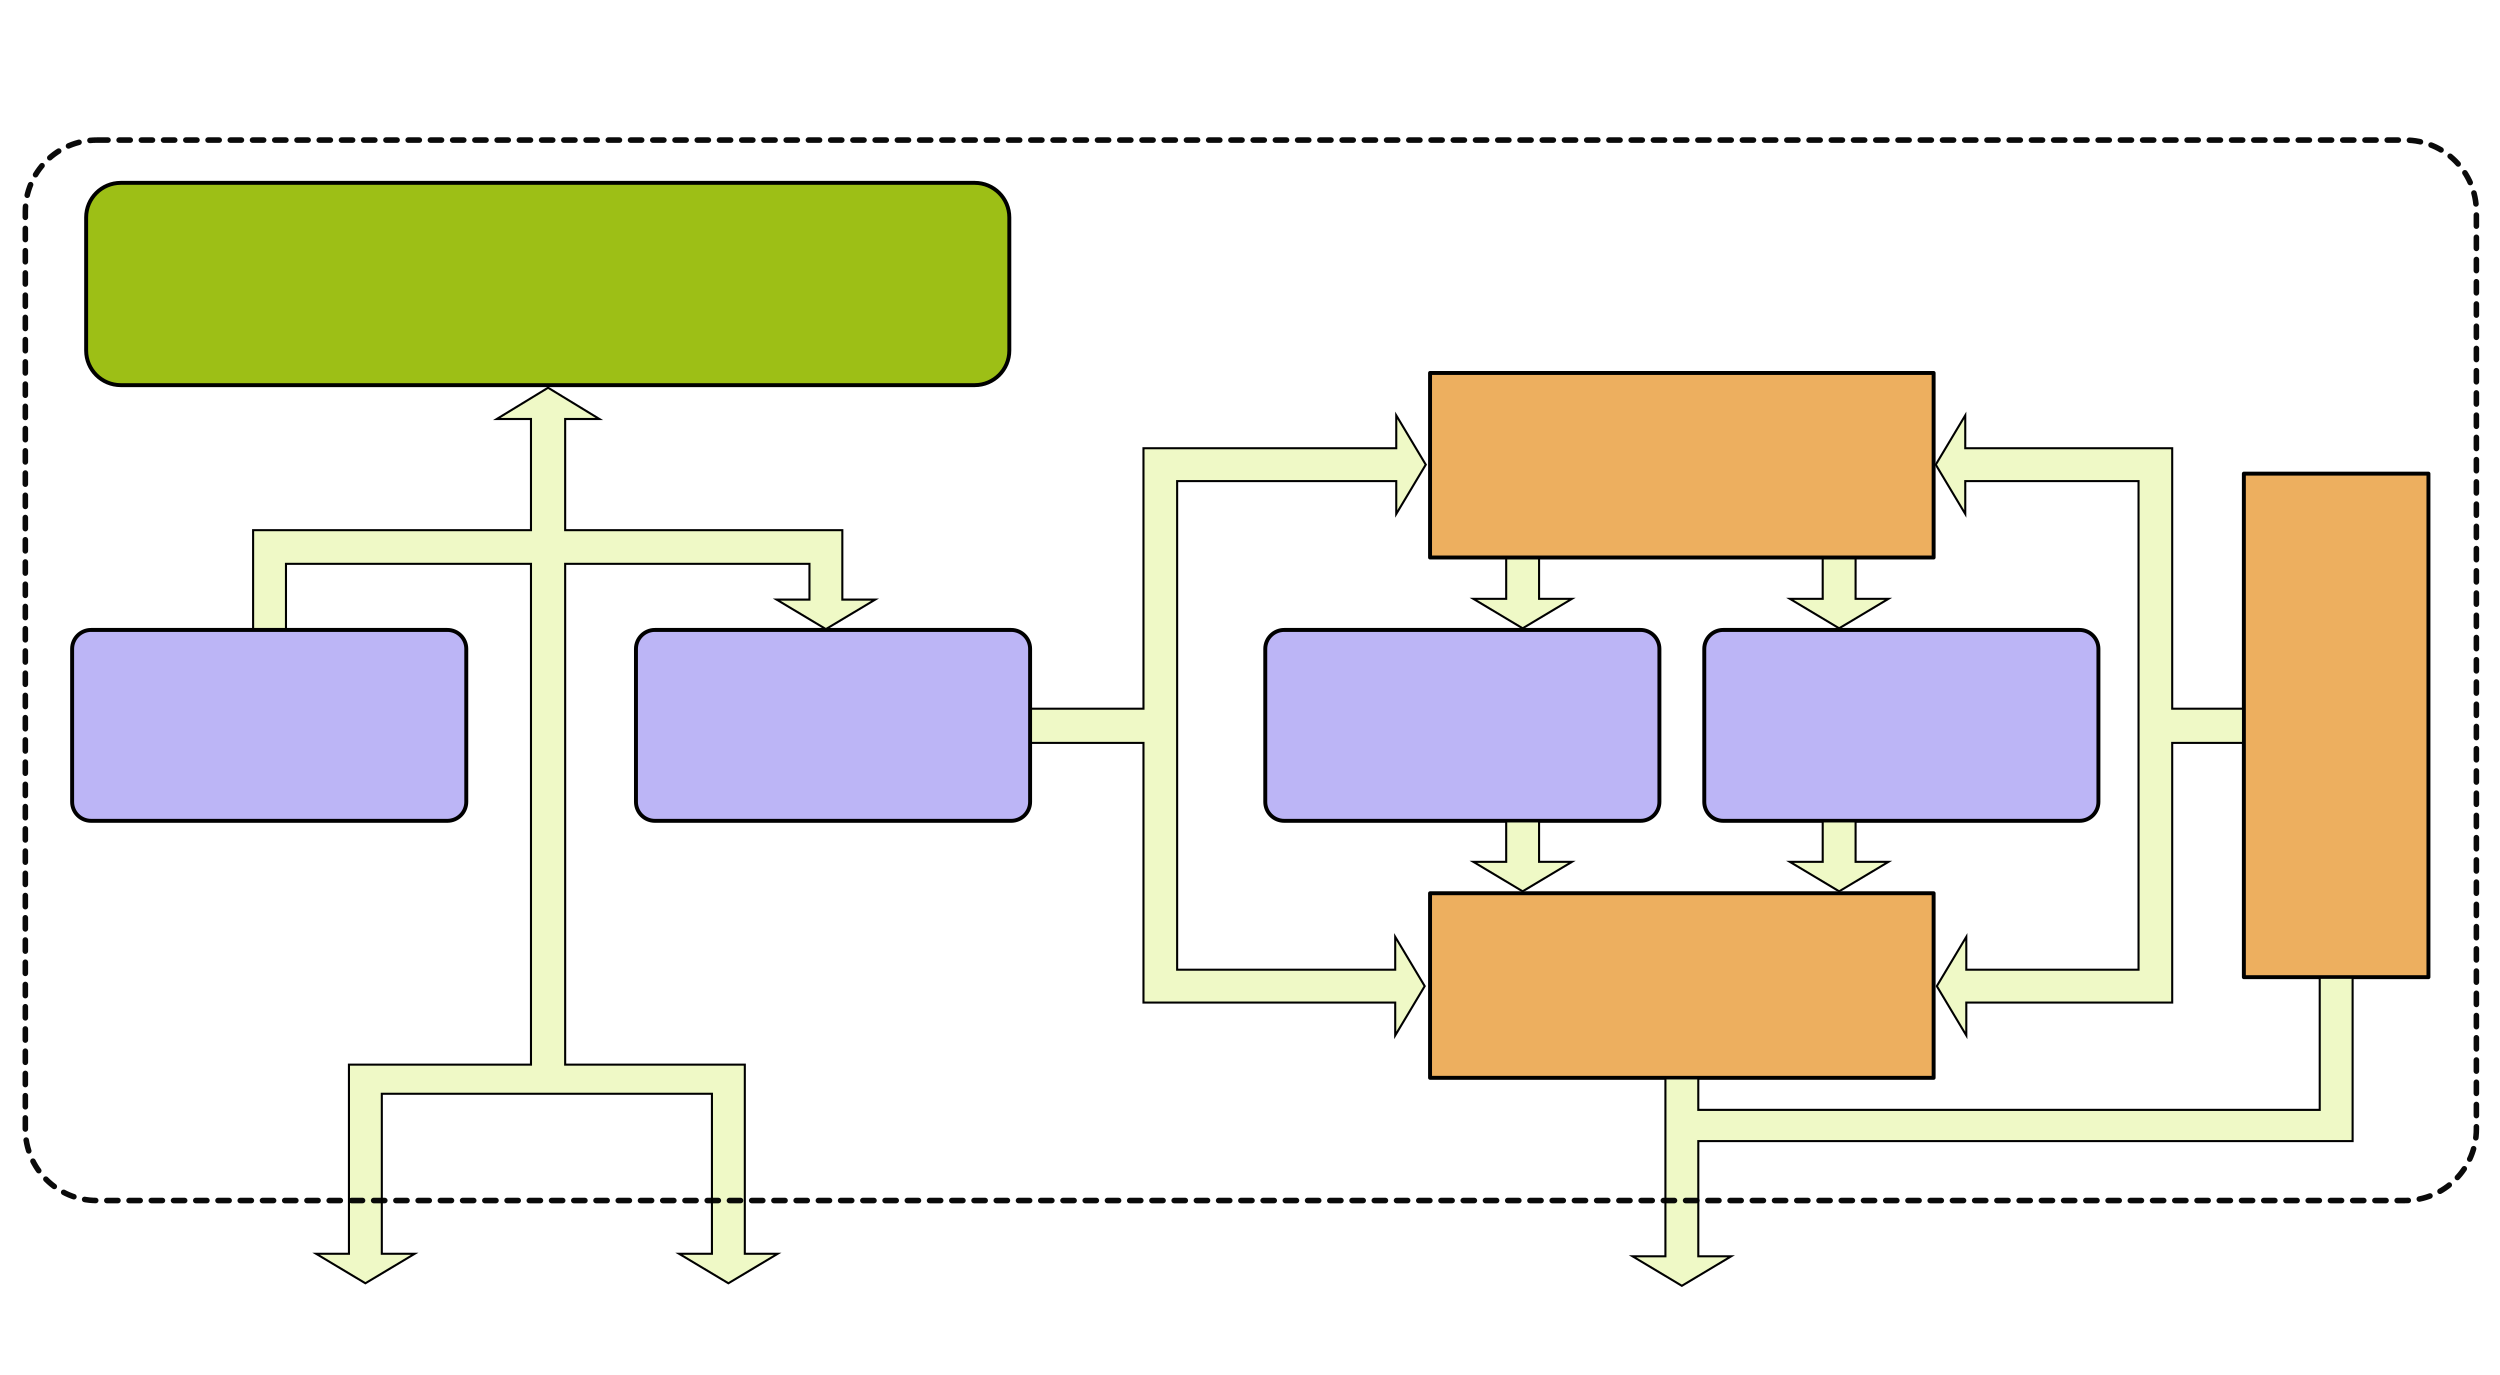
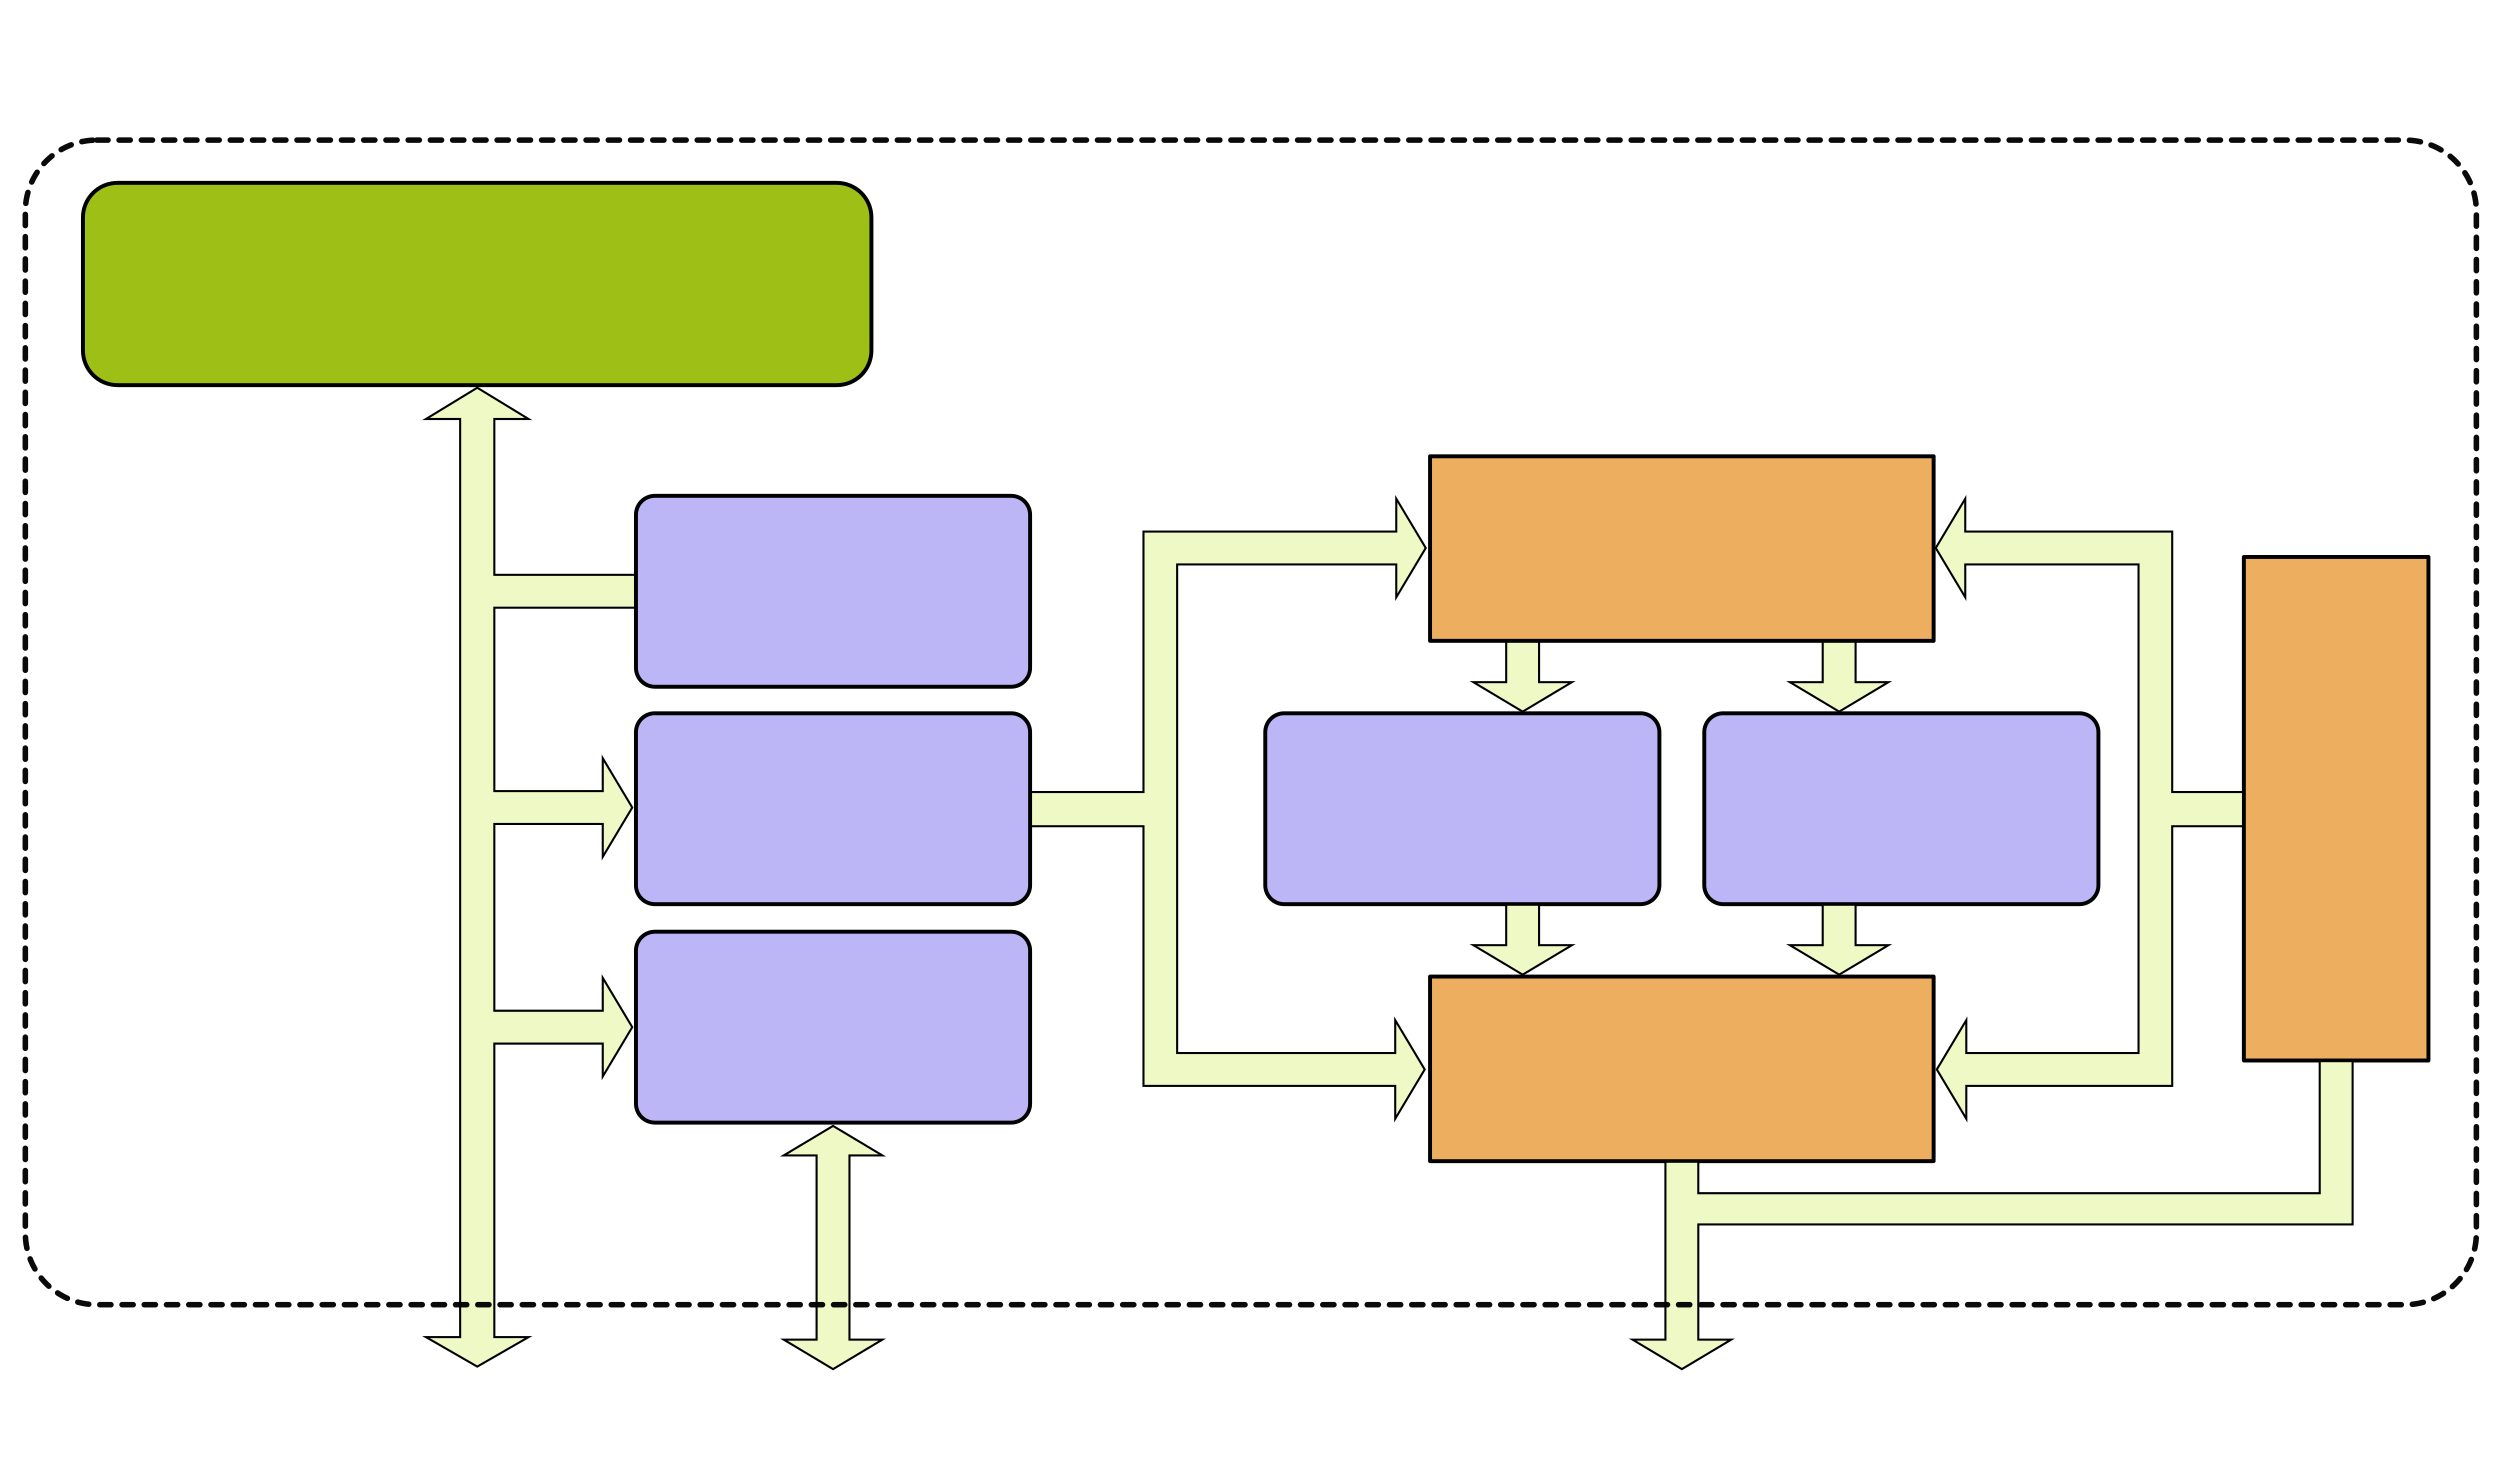
- <svg xmlns="http://www.w3.org/2000/svg" width="1200" height="660" viewBox="0 0 317.5 174.625" version="1.1" id="svg8">
+ <svg xmlns="http://www.w3.org/2000/svg" width="1200" height="700" viewBox="0 0 317.5 185.208" version="1.1" id="svg8">
  <defs id="defs2" />
-   <g id="layer1" transform="translate(0,-122.375)">
-     <g id="g1398" transform="translate(-43.59501,-13.53156)">
-       <rect ry="4.394" rx="4.394" y="159.129" x="54.536" height="25.691" width="117.242" id="rect815" style="opacity:1;fill:#9dbf16;fill-opacity:1;fill-rule:nonzero;stroke:#000000;stroke-width:0.5;stroke-linecap:round;stroke-linejoin:round;stroke-miterlimit:4;stroke-dasharray:none;stroke-dashoffset:0;stroke-opacity:1" />
-       <flowRoot transform="matrix(0.2645833,0,0,0.2645833,-36.65854,151.4032)" style="font-style:normal;font-variant:normal;font-weight:normal;font-stretch:normal;font-size:40px;line-height:125%;font-family:Sawasdee;-inkscape-font-specification:'Sawasdee, Normal';font-variant-ligatures:normal;font-variant-caps:normal;font-variant-numeric:normal;font-feature-settings:normal;text-align:center;letter-spacing:0px;word-spacing:0px;writing-mode:lr-tb;text-anchor:middle;fill:#000000;fill-opacity:1;stroke:none;stroke-width:1px;stroke-linecap:butt;stroke-linejoin:miter;stroke-opacity:1" id="flowRoot819" xml:space="preserve">
+   <g id="layer1" transform="translate(0,-111.7917)">
+     <path style="fill:#eff9c6;fill-opacity:1;fill-rule:evenodd;stroke:#000000;stroke-width:1px;stroke-linecap:butt;stroke-linejoin:miter;stroke-opacity:1" d="m 399.855,540.438 -23.666,14.16 h 15.777 v 88.428 h -15.777 l 23.666,14.16 23.666,-14.16 h -15.777 v -88.428 h 15.777 z" transform="matrix(0.2645833,0,0,0.2645833,0,111.7917)" id="path1419-9" />
+     <g id="g4885" transform="translate(-0.4075057)">
+       <rect ry="4.394" rx="4.394" y="135.014" x="10.941" height="25.691" width="100.137" id="rect815" style="opacity:1;fill:#9dbf16;fill-opacity:1;fill-rule:nonzero;stroke:#000000;stroke-width:0.5;stroke-linecap:round;stroke-linejoin:round;stroke-miterlimit:4;stroke-dasharray:none;stroke-dashoffset:0;stroke-opacity:1" />
+       <flowRoot transform="matrix(0.2645833,0,0,0.2645833,-88.8966,127.2883)" style="font-style:normal;font-variant:normal;font-weight:normal;font-stretch:normal;font-size:40px;line-height:125%;font-family:Sawasdee;-inkscape-font-specification:'Sawasdee, Normal';font-variant-ligatures:normal;font-variant-caps:normal;font-variant-numeric:normal;font-feature-settings:normal;text-align:center;letter-spacing:0px;word-spacing:0px;writing-mode:lr-tb;text-anchor:middle;fill:#000000;fill-opacity:1;stroke:none;stroke-width:1px;stroke-linecap:butt;stroke-linejoin:miter;stroke-opacity:1" id="flowRoot819" xml:space="preserve">
        <flowRegion style="font-style:normal;font-variant:normal;font-weight:normal;font-stretch:normal;font-size:40px;font-family:Sawasdee;-inkscape-font-specification:'Sawasdee, Normal';font-variant-ligatures:normal;font-variant-caps:normal;font-variant-numeric:normal;font-feature-settings:normal;text-align:center;writing-mode:lr-tb;text-anchor:middle" id="flowRegion821">
          <rect style="font-style:normal;font-variant:normal;font-weight:normal;font-stretch:normal;font-size:40px;font-family:Sawasdee;-inkscape-font-specification:'Sawasdee, Normal';font-variant-ligatures:normal;font-variant-caps:normal;font-variant-numeric:normal;font-feature-settings:normal;text-align:center;writing-mode:lr-tb;text-anchor:middle" y="57.34" x="441.437" height="49.497" width="259.609" id="rect823" />
        </flowRegion>
        <flowPara style="font-style:normal;font-variant:normal;font-weight:bold;font-stretch:normal;font-size:40px;font-family:Sawasdee;-inkscape-font-specification:'Sawasdee, Bold';font-variant-ligatures:normal;font-variant-caps:normal;font-variant-numeric:normal;font-feature-settings:normal;text-align:center;writing-mode:lr-tb;text-anchor:middle" id="flowPara825">MRISC32-A1</flowPara>
      </flowRoot>
    </g>
    <g id="g1156" transform="translate(-57.67917,21.16667)">
      <rect ry="2.405" rx="2.405" y="181.21" x="138.446" height="24.244" width="50.056" id="rect815-0-7-5" style="opacity:1;fill:#bcb5f6;fill-opacity:1;fill-rule:nonzero;stroke:#000000;stroke-width:0.5;stroke-linecap:round;stroke-linejoin:round;stroke-miterlimit:4;stroke-dasharray:none;stroke-dashoffset:0;stroke-opacity:1" />
      <flowRoot transform="matrix(0.2645833,0,0,0.2645833,-6.451079,171.2164)" style="font-style:normal;font-variant:normal;font-weight:normal;font-stretch:normal;font-size:40px;line-height:125%;font-family:Sawasdee;-inkscape-font-specification:'Sawasdee, Normal';font-variant-ligatures:normal;font-variant-caps:normal;font-variant-numeric:normal;font-feature-settings:normal;text-align:center;letter-spacing:0px;word-spacing:0px;writing-mode:lr-tb;text-anchor:middle;fill:#000000;fill-opacity:1;stroke:none;stroke-width:1px;stroke-linecap:butt;stroke-linejoin:miter;stroke-opacity:1" id="flowRoot819-7-4-5" xml:space="preserve">
        <flowRegion style="font-style:normal;font-variant:normal;font-weight:normal;font-stretch:normal;font-size:40px;font-family:Sawasdee;-inkscape-font-specification:'Sawasdee, Normal';font-variant-ligatures:normal;font-variant-caps:normal;font-variant-numeric:normal;font-feature-settings:normal;text-align:center;writing-mode:lr-tb;text-anchor:middle" id="flowRegion821-3-3-8">
          <rect style="font-style:normal;font-variant:normal;font-weight:normal;font-stretch:normal;font-size:40px;font-family:Sawasdee;-inkscape-font-specification:'Sawasdee, Normal';font-variant-ligatures:normal;font-variant-caps:normal;font-variant-numeric:normal;font-feature-settings:normal;text-align:center;writing-mode:lr-tb;text-anchor:middle" y="57.34" x="441.437" height="58.589" width="400.02" id="rect823-1-7-7" />
        </flowRegion>
        <flowPara style="font-style:normal;font-variant:normal;font-weight:bold;font-stretch:normal;font-size:24px;font-family:Sawasdee;-inkscape-font-specification:'Sawasdee, Bold';font-variant-ligatures:normal;font-variant-caps:normal;font-variant-numeric:normal;font-feature-settings:normal;text-align:center;writing-mode:lr-tb;text-anchor:middle" id="flowPara864-9-1">VRAM</flowPara>
      </flowRoot>
    </g>
    <g id="g1266" transform="translate(-11.46998,-48.08071)">
      <rect ry="0" rx="0" y="217.819" x="193.087" height="23.442" width="63.954" id="rect815-0" style="opacity:1;fill:#edaf5f;fill-opacity:1;fill-rule:nonzero;stroke:#000000;stroke-width:0.5;stroke-linecap:round;stroke-linejoin:round;stroke-miterlimit:4;stroke-dasharray:none;stroke-dashoffset:0;stroke-opacity:1" />
      <g transform="translate(23.60546,-15.5618)" id="g1061">
        <flowRoot xml:space="preserve" id="flowRoot819-7" style="font-style:normal;font-variant:normal;font-weight:normal;font-stretch:normal;font-size:40px;line-height:125%;font-family:Sawasdee;-inkscape-font-specification:'Sawasdee, Normal';font-variant-ligatures:normal;font-variant-caps:normal;font-variant-numeric:normal;font-feature-settings:normal;text-align:center;letter-spacing:0px;word-spacing:0px;writing-mode:lr-tb;text-anchor:middle;fill:#000000;fill-opacity:1;stroke:none;stroke-width:1px;stroke-linecap:butt;stroke-linejoin:miter;stroke-opacity:1" transform="matrix(0.2645833,0,0,0.2645833,31.94388,218.4151)">
          <flowRegion id="flowRegion821-3" style="font-style:normal;font-variant:normal;font-weight:normal;font-stretch:normal;font-size:40px;font-family:Sawasdee;-inkscape-font-specification:'Sawasdee, Normal';font-variant-ligatures:normal;font-variant-caps:normal;font-variant-numeric:normal;font-feature-settings:normal;text-align:center;writing-mode:lr-tb;text-anchor:middle">
            <rect id="rect823-1" width="400.02" height="58.589" x="441.437" y="57.34" style="font-style:normal;font-variant:normal;font-weight:normal;font-stretch:normal;font-size:40px;font-family:Sawasdee;-inkscape-font-specification:'Sawasdee, Normal';font-variant-ligatures:normal;font-variant-caps:normal;font-variant-numeric:normal;font-feature-settings:normal;text-align:center;writing-mode:lr-tb;text-anchor:middle" />
          </flowRegion>
          <flowPara id="flowPara864" style="font-style:normal;font-variant:normal;font-weight:bold;font-stretch:normal;font-size:24px;font-family:Sawasdee;-inkscape-font-specification:'Sawasdee, Bold';font-variant-ligatures:normal;font-variant-caps:normal;font-variant-numeric:normal;font-feature-settings:normal;text-align:center;writing-mode:lr-tb;text-anchor:middle">Video Control</flowPara>
        </flowRoot>
        <flowRoot xml:space="preserve" id="flowRoot819-7-3" style="font-style:normal;font-variant:normal;font-weight:normal;font-stretch:normal;font-size:40px;line-height:125%;font-family:Sawasdee;-inkscape-font-specification:'Sawasdee, Normal';font-variant-ligatures:normal;font-variant-caps:normal;font-variant-numeric:normal;font-feature-settings:normal;text-align:center;letter-spacing:0px;word-spacing:0px;writing-mode:lr-tb;text-anchor:middle;fill:#000000;fill-opacity:1;stroke:none;stroke-width:1px;stroke-linecap:butt;stroke-linejoin:miter;stroke-opacity:1" transform="matrix(0.2645833,0,0,0.2645833,31.50359,225.9947)">
          <flowRegion id="flowRegion821-3-0" style="font-style:normal;font-variant:normal;font-weight:normal;font-stretch:normal;font-size:40px;font-family:Sawasdee;-inkscape-font-specification:'Sawasdee, Normal';font-variant-ligatures:normal;font-variant-caps:normal;font-variant-numeric:normal;font-feature-settings:normal;text-align:center;writing-mode:lr-tb;text-anchor:middle">
            <rect id="rect823-1-2" width="400.02" height="58.589" x="441.437" y="57.34" style="font-style:normal;font-variant:normal;font-weight:normal;font-stretch:normal;font-size:40px;font-family:Sawasdee;-inkscape-font-specification:'Sawasdee, Normal';font-variant-ligatures:normal;font-variant-caps:normal;font-variant-numeric:normal;font-feature-settings:normal;text-align:center;writing-mode:lr-tb;text-anchor:middle" />
          </flowRegion>
          <flowPara id="flowPara864-96" style="font-style:normal;font-variant:normal;font-weight:bold;font-stretch:normal;font-size:24px;font-family:Sawasdee;-inkscape-font-specification:'Sawasdee, Bold';font-variant-ligatures:normal;font-variant-caps:normal;font-variant-numeric:normal;font-feature-settings:normal;text-align:center;writing-mode:lr-tb;text-anchor:middle">Program Processor</flowPara>
        </flowRoot>
      </g>
    </g>
    <g id="g1140" transform="rotate(90,296.5032,263.2455)">
      <rect ry="0" rx="0" y="251.336" x="215.782" height="23.442" width="63.954" id="rect815-0-9" style="opacity:1;fill:#edaf5f;fill-opacity:1;fill-rule:nonzero;stroke:#000000;stroke-width:0.5;stroke-linecap:round;stroke-linejoin:round;stroke-miterlimit:4;stroke-dasharray:none;stroke-dashoffset:0;stroke-opacity:1" />
      <flowRoot transform="matrix(0.2645833,0,0,0.2645833,78.0395,240.9413)" style="font-style:normal;font-variant:normal;font-weight:normal;font-stretch:normal;font-size:40px;line-height:125%;font-family:Sawasdee;-inkscape-font-specification:'Sawasdee, Normal';font-variant-ligatures:normal;font-variant-caps:normal;font-variant-numeric:normal;font-feature-settings:normal;text-align:center;letter-spacing:0px;word-spacing:0px;writing-mode:lr-tb;text-anchor:middle;fill:#000000;fill-opacity:1;stroke:none;stroke-width:1px;stroke-linecap:butt;stroke-linejoin:miter;stroke-opacity:1" id="flowRoot819-7-4" xml:space="preserve">
        <flowRegion style="font-style:normal;font-variant:normal;font-weight:normal;font-stretch:normal;font-size:40px;font-family:Sawasdee;-inkscape-font-specification:'Sawasdee, Normal';font-variant-ligatures:normal;font-variant-caps:normal;font-variant-numeric:normal;font-feature-settings:normal;text-align:center;writing-mode:lr-tb;text-anchor:middle" id="flowRegion821-3-3">
          <rect style="font-style:normal;font-variant:normal;font-weight:normal;font-stretch:normal;font-size:40px;font-family:Sawasdee;-inkscape-font-specification:'Sawasdee, Normal';font-variant-ligatures:normal;font-variant-caps:normal;font-variant-numeric:normal;font-feature-settings:normal;text-align:center;writing-mode:lr-tb;text-anchor:middle" y="57.34" x="441.437" height="58.589" width="400.02" id="rect823-1-7" />
        </flowRegion>
        <flowPara style="font-style:normal;font-variant:normal;font-weight:bold;font-stretch:normal;font-size:24px;font-family:Sawasdee;-inkscape-font-specification:'Sawasdee, Bold';font-variant-ligatures:normal;font-variant-caps:normal;font-variant-numeric:normal;font-feature-settings:normal;text-align:center;writing-mode:lr-tb;text-anchor:middle" id="flowPara864-9">Raster Control</flowPara>
      </flowRoot>
    </g>
    <g id="g1114" transform="translate(-57.67917,21.16667)">
      <rect ry="0" rx="0" y="214.65" x="239.296" height="23.442" width="63.954" id="rect815-0-9-0" style="opacity:1;fill:#edaf5f;fill-opacity:1;fill-rule:nonzero;stroke:#000000;stroke-width:0.5;stroke-linecap:round;stroke-linejoin:round;stroke-miterlimit:4;stroke-dasharray:none;stroke-dashoffset:0;stroke-opacity:1" />
      <flowRoot transform="matrix(0.2645833,0,0,0.2645833,101.5539,204.2558)" style="font-style:normal;font-variant:normal;font-weight:normal;font-stretch:normal;font-size:40px;line-height:125%;font-family:Sawasdee;-inkscape-font-specification:'Sawasdee, Normal';font-variant-ligatures:normal;font-variant-caps:normal;font-variant-numeric:normal;font-feature-settings:normal;text-align:center;letter-spacing:0px;word-spacing:0px;writing-mode:lr-tb;text-anchor:middle;fill:#000000;fill-opacity:1;stroke:none;stroke-width:1px;stroke-linecap:butt;stroke-linejoin:miter;stroke-opacity:1" id="flowRoot819-7-4-9" xml:space="preserve">
        <flowRegion style="font-style:normal;font-variant:normal;font-weight:normal;font-stretch:normal;font-size:40px;font-family:Sawasdee;-inkscape-font-specification:'Sawasdee, Normal';font-variant-ligatures:normal;font-variant-caps:normal;font-variant-numeric:normal;font-feature-settings:normal;text-align:center;writing-mode:lr-tb;text-anchor:middle" id="flowRegion821-3-3-4">
          <rect style="font-style:normal;font-variant:normal;font-weight:normal;font-stretch:normal;font-size:40px;font-family:Sawasdee;-inkscape-font-specification:'Sawasdee, Normal';font-variant-ligatures:normal;font-variant-caps:normal;font-variant-numeric:normal;font-feature-settings:normal;text-align:center;writing-mode:lr-tb;text-anchor:middle" y="57.34" x="441.437" height="58.589" width="400.02" id="rect823-1-7-5" />
        </flowRegion>
        <flowPara style="font-style:normal;font-variant:normal;font-weight:bold;font-stretch:normal;font-size:24px;font-family:Sawasdee;-inkscape-font-specification:'Sawasdee, Bold';font-variant-ligatures:normal;font-variant-caps:normal;font-variant-numeric:normal;font-feature-settings:normal;text-align:center;writing-mode:lr-tb;text-anchor:middle" id="flowPara864-9-6">Pixel Pipeline</flowPara>
      </flowRoot>
    </g>
    <g id="g1178" transform="translate(-57.67917,21.16667)">
      <rect ry="2.405" rx="2.405" y="181.21" x="218.368" height="24.244" width="50.056" id="rect815-0-7-5-0-5" style="opacity:1;fill:#bcb5f6;fill-opacity:1;fill-rule:nonzero;stroke:#000000;stroke-width:0.5;stroke-linecap:round;stroke-linejoin:round;stroke-miterlimit:4;stroke-dasharray:none;stroke-dashoffset:0;stroke-opacity:1" />
      <g transform="translate(41.93762,-51.76982)" id="g1061-4">
        <flowRoot xml:space="preserve" id="flowRoot819-7-1" style="font-style:normal;font-variant:normal;font-weight:normal;font-stretch:normal;font-size:40px;line-height:125%;font-family:Sawasdee;-inkscape-font-specification:'Sawasdee, Normal';font-variant-ligatures:normal;font-variant-caps:normal;font-variant-numeric:normal;font-feature-settings:normal;text-align:center;letter-spacing:0px;word-spacing:0px;writing-mode:lr-tb;text-anchor:middle;fill:#000000;fill-opacity:1;stroke:none;stroke-width:1px;stroke-linecap:butt;stroke-linejoin:miter;stroke-opacity:1" transform="matrix(0.2645833,0,0,0.2645833,31.94388,218.4151)">
          <flowRegion id="flowRegion821-3-1" style="font-style:normal;font-variant:normal;font-weight:normal;font-stretch:normal;font-size:40px;font-family:Sawasdee;-inkscape-font-specification:'Sawasdee, Normal';font-variant-ligatures:normal;font-variant-caps:normal;font-variant-numeric:normal;font-feature-settings:normal;text-align:center;writing-mode:lr-tb;text-anchor:middle">
            <rect id="rect823-1-9" width="400.02" height="58.589" x="441.437" y="57.34" style="font-style:normal;font-variant:normal;font-weight:normal;font-stretch:normal;font-size:40px;font-family:Sawasdee;-inkscape-font-specification:'Sawasdee, Normal';font-variant-ligatures:normal;font-variant-caps:normal;font-variant-numeric:normal;font-feature-settings:normal;text-align:center;writing-mode:lr-tb;text-anchor:middle" />
          </flowRegion>
          <flowPara id="flowPara864-1" style="font-style:normal;font-variant:normal;font-weight:bold;font-stretch:normal;font-size:24px;font-family:Sawasdee;-inkscape-font-specification:'Sawasdee, Bold';font-variant-ligatures:normal;font-variant-caps:normal;font-variant-numeric:normal;font-feature-settings:normal;text-align:center;writing-mode:lr-tb;text-anchor:middle">Video Control</flowPara>
        </flowRoot>
        <flowRoot xml:space="preserve" id="flowRoot819-7-3-3" style="font-style:normal;font-variant:normal;font-weight:normal;font-stretch:normal;font-size:40px;line-height:125%;font-family:Sawasdee;-inkscape-font-specification:'Sawasdee, Normal';font-variant-ligatures:normal;font-variant-caps:normal;font-variant-numeric:normal;font-feature-settings:normal;text-align:center;letter-spacing:0px;word-spacing:0px;writing-mode:lr-tb;text-anchor:middle;fill:#000000;fill-opacity:1;stroke:none;stroke-width:1px;stroke-linecap:butt;stroke-linejoin:miter;stroke-opacity:1" transform="matrix(0.2645833,0,0,0.2645833,31.50359,225.9947)">
          <flowRegion id="flowRegion821-3-0-8" style="font-style:normal;font-variant:normal;font-weight:normal;font-stretch:normal;font-size:40px;font-family:Sawasdee;-inkscape-font-specification:'Sawasdee, Normal';font-variant-ligatures:normal;font-variant-caps:normal;font-variant-numeric:normal;font-feature-settings:normal;text-align:center;writing-mode:lr-tb;text-anchor:middle">
            <rect id="rect823-1-2-7" width="400.02" height="58.589" x="441.437" y="57.34" style="font-style:normal;font-variant:normal;font-weight:normal;font-stretch:normal;font-size:40px;font-family:Sawasdee;-inkscape-font-specification:'Sawasdee, Normal';font-variant-ligatures:normal;font-variant-caps:normal;font-variant-numeric:normal;font-feature-settings:normal;text-align:center;writing-mode:lr-tb;text-anchor:middle" />
          </flowRegion>
          <flowPara id="flowPara864-96-4" style="font-style:normal;font-variant:normal;font-weight:bold;font-stretch:normal;font-size:24px;font-family:Sawasdee;-inkscape-font-specification:'Sawasdee, Bold';font-variant-ligatures:normal;font-variant-caps:normal;font-variant-numeric:normal;font-feature-settings:normal;text-align:center;writing-mode:lr-tb;text-anchor:middle">Registers</flowPara>
        </flowRoot>
      </g>
    </g>
    <g id="g1200" transform="translate(-57.67917,21.16667)">
      <rect ry="2.405" rx="2.405" y="181.21" x="274.122" height="24.244" width="50.056" id="rect815-0-7-5-0-5-8" style="opacity:1;fill:#bcb5f6;fill-opacity:1;fill-rule:nonzero;stroke:#000000;stroke-width:0.5;stroke-linecap:round;stroke-linejoin:round;stroke-miterlimit:4;stroke-dasharray:none;stroke-dashoffset:0;stroke-opacity:1" />
      <g transform="translate(97.69173,-51.76982)" id="g1061-4-8">
        <flowRoot xml:space="preserve" id="flowRoot819-7-1-4" style="font-style:normal;font-variant:normal;font-weight:normal;font-stretch:normal;font-size:40px;line-height:125%;font-family:Sawasdee;-inkscape-font-specification:'Sawasdee, Normal';font-variant-ligatures:normal;font-variant-caps:normal;font-variant-numeric:normal;font-feature-settings:normal;text-align:center;letter-spacing:0px;word-spacing:0px;writing-mode:lr-tb;text-anchor:middle;fill:#000000;fill-opacity:1;stroke:none;stroke-width:1px;stroke-linecap:butt;stroke-linejoin:miter;stroke-opacity:1" transform="matrix(0.2645833,0,0,0.2645833,31.94388,218.4151)">
          <flowRegion id="flowRegion821-3-1-0" style="font-style:normal;font-variant:normal;font-weight:normal;font-stretch:normal;font-size:40px;font-family:Sawasdee;-inkscape-font-specification:'Sawasdee, Normal';font-variant-ligatures:normal;font-variant-caps:normal;font-variant-numeric:normal;font-feature-settings:normal;text-align:center;writing-mode:lr-tb;text-anchor:middle">
            <rect id="rect823-1-9-0" width="400.02" height="58.589" x="441.437" y="57.34" style="font-style:normal;font-variant:normal;font-weight:normal;font-stretch:normal;font-size:40px;font-family:Sawasdee;-inkscape-font-specification:'Sawasdee, Normal';font-variant-ligatures:normal;font-variant-caps:normal;font-variant-numeric:normal;font-feature-settings:normal;text-align:center;writing-mode:lr-tb;text-anchor:middle" />
          </flowRegion>
          <flowPara id="flowPara864-1-8" style="font-style:normal;font-variant:normal;font-weight:bold;font-stretch:normal;font-size:24px;font-family:Sawasdee;-inkscape-font-specification:'Sawasdee, Bold';font-variant-ligatures:normal;font-variant-caps:normal;font-variant-numeric:normal;font-feature-settings:normal;text-align:center;writing-mode:lr-tb;text-anchor:middle">256 entry</flowPara>
        </flowRoot>
        <flowRoot xml:space="preserve" id="flowRoot819-7-3-3-6" style="font-style:normal;font-variant:normal;font-weight:normal;font-stretch:normal;font-size:40px;line-height:125%;font-family:Sawasdee;-inkscape-font-specification:'Sawasdee, Normal';font-variant-ligatures:normal;font-variant-caps:normal;font-variant-numeric:normal;font-feature-settings:normal;text-align:center;letter-spacing:0px;word-spacing:0px;writing-mode:lr-tb;text-anchor:middle;fill:#000000;fill-opacity:1;stroke:none;stroke-width:1px;stroke-linecap:butt;stroke-linejoin:miter;stroke-opacity:1" transform="matrix(0.2645833,0,0,0.2645833,31.50359,225.9947)">
          <flowRegion id="flowRegion821-3-0-8-8" style="font-style:normal;font-variant:normal;font-weight:normal;font-stretch:normal;font-size:40px;font-family:Sawasdee;-inkscape-font-specification:'Sawasdee, Normal';font-variant-ligatures:normal;font-variant-caps:normal;font-variant-numeric:normal;font-feature-settings:normal;text-align:center;writing-mode:lr-tb;text-anchor:middle">
            <rect id="rect823-1-2-7-2" width="400.02" height="58.589" x="441.437" y="57.34" style="font-style:normal;font-variant:normal;font-weight:normal;font-stretch:normal;font-size:40px;font-family:Sawasdee;-inkscape-font-specification:'Sawasdee, Normal';font-variant-ligatures:normal;font-variant-caps:normal;font-variant-numeric:normal;font-feature-settings:normal;text-align:center;writing-mode:lr-tb;text-anchor:middle" />
          </flowRegion>
          <flowPara id="flowPara864-96-4-3" style="font-style:normal;font-variant:normal;font-weight:bold;font-stretch:normal;font-size:24px;font-family:Sawasdee;-inkscape-font-specification:'Sawasdee, Bold';font-variant-ligatures:normal;font-variant-caps:normal;font-variant-numeric:normal;font-feature-settings:normal;text-align:center;writing-mode:lr-tb;text-anchor:middle">Palette</flowPara>
        </flowRoot>
      </g>
    </g>
-     <path style="fill:#eff9c6;fill-opacity:1;fill-rule:evenodd;stroke:#000000;stroke-width:0.265px;stroke-linecap:butt;stroke-linejoin:miter;stroke-opacity:1" d="m 36.319,193.98 h 31.115 v 63.601 H 44.316 v 24.022 h -4.174 l 6.262,3.747 6.262,-3.747 H 48.49 v -20.318 h 41.926 v 20.318 h -4.174 l 6.262,3.747 6.262,-3.747 H 94.591 V 257.581 H 71.776 v -63.601 h 31.025 v 4.544 h -4.174 l 6.261,3.747 6.262,-3.747 h -4.174 v -8.82 H 71.776 v -14.117 h 4.342 l -6.513,-3.971 -6.513,3.971 h 4.342 v 14.117 H 32.145 v 12.682 h 4.174 z" id="path1419" />
+     <path style="fill:#eff9c6;fill-opacity:1;fill-rule:evenodd;stroke:#000000;stroke-width:1px;stroke-linecap:butt;stroke-linejoin:miter;stroke-opacity:1" d="m 229.074,186.107 -24.615,15.01 h 16.41 v 440.691 h -16.41 l 24.615,14.16 24.615,-14.16 H 237.279 V 500.928 h 52.045 v 15.777 L 303.484,493.041 289.324,469.375 v 15.777 H 237.279 v -89.65 h 52.045 v 15.777 l 14.16,-23.662 -14.16,-23.666 v 15.777 H 237.279 v -88.023 h 68.289 V 275.93 H 237.279 v -74.812 h 16.41 z" transform="matrix(0.2645833,0,0,0.2645833,0,111.7917)" id="path1419" />
    <path style="fill:#eff9c6;fill-opacity:1;fill-rule:evenodd;stroke:#000000;stroke-width:0.265px;stroke-linecap:butt;stroke-linejoin:miter;stroke-opacity:1" d="m 177.324,175.125 v 4.174 h -32.103 v 33.083 h -14.282 v 4.342 h 14.282 v 32.977 h 31.971 v 4.174 l 3.746,-6.262 -3.746,-6.262 v 4.174 H 149.497 V 183.474 h 27.827 v 4.174 l 3.747,-6.262 z" id="path1419-5" />
    <path style="fill:#eff9c6;fill-opacity:1;fill-rule:evenodd;stroke:#000000;stroke-width:0.265px;stroke-linecap:butt;stroke-linejoin:miter;stroke-opacity:1" d="m 294.605,246.558 v 16.771 H 215.682 v -3.995 h -4.174 v 22.592 h -4.174 l 6.262,3.746 6.262,-3.746 h -4.174 v -14.629 h 83.098 v -20.739 z" id="path1554" />
    <path style="fill:#eff9c6;fill-opacity:1;fill-rule:evenodd;stroke:#000000;stroke-width:0.265px;stroke-linecap:butt;stroke-linejoin:miter;stroke-opacity:1" d="m 191.286,193.295 v 5.129 h -4.174 l 6.262,3.746 6.262,-3.746 h -4.174 v -5.129 z" id="path1419-5-7-9" />
    <path style="fill:#eff9c6;fill-opacity:1;fill-rule:evenodd;stroke:#000000;stroke-width:0.265px;stroke-linecap:butt;stroke-linejoin:miter;stroke-opacity:1" d="m 231.484,193.295 v 5.129 h -4.174 l 6.262,3.746 6.262,-3.746 h -4.174 v -5.129 z" id="path1419-5-7-9-8" />
    <path style="fill:#eff9c6;fill-opacity:1;fill-rule:evenodd;stroke:#000000;stroke-width:0.265px;stroke-linecap:butt;stroke-linejoin:miter;stroke-opacity:1" d="m 191.286,226.699 v 5.129 h -4.174 l 6.262,3.746 6.262,-3.746 h -4.174 v -5.129 z" id="path1419-5-7-9-9" />
    <path style="fill:#eff9c6;fill-opacity:1;fill-rule:evenodd;stroke:#000000;stroke-width:0.265px;stroke-linecap:butt;stroke-linejoin:miter;stroke-opacity:1" d="m 231.484,226.699 v 5.129 h -4.174 l 6.262,3.746 6.262,-3.746 h -4.174 v -5.129 z" id="path1419-5-7-9-8-8" />
    <path style="fill:#eff9c6;fill-opacity:1;fill-rule:evenodd;stroke:#000000;stroke-width:0.265px;stroke-linecap:butt;stroke-linejoin:miter;stroke-opacity:1" d="m 249.587,175.125 v 4.174 h 26.283 v 33.083 h 8.991 v 4.342 h -8.991 v 32.977 h -26.15 v 4.174 l -3.746,-6.262 3.746,-6.262 v 4.174 h 21.874 V 183.474 h -22.006 v 4.174 l -3.747,-6.262 z" id="path1419-5-0" />
-     <flowRoot xml:space="preserve" id="flowRoot819-7-4-9-2" style="font-style:normal;font-variant:normal;font-weight:bold;font-stretch:normal;font-size:26.667px;line-height:125%;font-family:Sawasdee;-inkscape-font-specification:'Sawasdee, Bold';font-variant-ligatures:normal;font-variant-caps:normal;font-variant-numeric:normal;font-feature-settings:normal;text-align:center;letter-spacing:0px;word-spacing:0px;writing-mode:lr-tb;text-anchor:middle;fill:#000000;fill-opacity:1;stroke:none;stroke-width:1px;stroke-linecap:butt;stroke-linejoin:miter;stroke-opacity:1" transform="matrix(0.2645833,0,0,0.2645833,43.80187,272.5788)">
+     <flowRoot xml:space="preserve" id="flowRoot819-7-4-9-2" style="font-style:normal;font-variant:normal;font-weight:bold;font-stretch:normal;font-size:26.667px;line-height:125%;font-family:Sawasdee;-inkscape-font-specification:'Sawasdee, Bold';font-variant-ligatures:normal;font-variant-caps:normal;font-variant-numeric:normal;font-feature-settings:normal;text-align:center;letter-spacing:0px;word-spacing:0px;writing-mode:lr-tb;text-anchor:middle;fill:#000000;fill-opacity:1;stroke:none;stroke-width:1px;stroke-linecap:butt;stroke-linejoin:miter;stroke-opacity:1" transform="matrix(0.2645833,0,0,0.2645833,43.80187,272.0497)">
      <flowRegion id="flowRegion821-3-3-4-4" style="font-style:normal;font-variant:normal;font-weight:bold;font-stretch:normal;font-size:26.667px;font-family:Sawasdee;-inkscape-font-specification:'Sawasdee, Bold';font-variant-ligatures:normal;font-variant-caps:normal;font-variant-numeric:normal;font-feature-settings:normal;text-align:center;writing-mode:lr-tb;text-anchor:middle">
        <rect id="rect823-1-7-5-3" width="400.02" height="58.589" x="441.437" y="57.34" style="font-style:normal;font-variant:normal;font-weight:bold;font-stretch:normal;font-size:26.667px;font-family:Sawasdee;-inkscape-font-specification:'Sawasdee, Bold';font-variant-ligatures:normal;font-variant-caps:normal;font-variant-numeric:normal;font-feature-settings:normal;text-align:center;writing-mode:lr-tb;text-anchor:middle" />
      </flowRegion>
      <flowPara id="flowPara864-9-6-7" style="font-style:normal;font-variant:normal;font-weight:bold;font-stretch:normal;font-size:26.667px;font-family:Sawasdee;-inkscape-font-specification:'Sawasdee, Bold';font-variant-ligatures:normal;font-variant-caps:normal;font-variant-numeric:normal;font-feature-settings:normal;text-align:center;writing-mode:lr-tb;text-anchor:middle">RGB + Sync</flowPara>
    </flowRoot>
-     <flowRoot xml:space="preserve" id="flowRoot819-7-4-9-6" style="font-style:normal;font-variant:normal;font-weight:normal;font-stretch:normal;font-size:40px;line-height:125%;font-family:Sawasdee;-inkscape-font-specification:'Sawasdee, Normal';font-variant-ligatures:normal;font-variant-caps:normal;font-variant-numeric:normal;font-feature-settings:normal;text-align:center;letter-spacing:0px;word-spacing:0px;writing-mode:lr-tb;text-anchor:middle;fill:#000000;fill-opacity:1;stroke:none;stroke-width:1px;stroke-linecap:butt;stroke-linejoin:miter;stroke-opacity:1" transform="matrix(0.2645833,0,0,0.2645833,-51.33561,163.8091)">
+     <flowRoot xml:space="preserve" id="flowRoot819-7-4-9-6" style="font-style:normal;font-variant:normal;font-weight:normal;font-stretch:normal;font-size:40px;line-height:125%;font-family:Sawasdee;-inkscape-font-specification:'Sawasdee, Normal';font-variant-ligatures:normal;font-variant-caps:normal;font-variant-numeric:normal;font-feature-settings:normal;text-align:center;letter-spacing:0px;word-spacing:0px;writing-mode:lr-tb;text-anchor:middle;fill:#000000;fill-opacity:1;stroke:none;stroke-width:1px;stroke-linecap:butt;stroke-linejoin:miter;stroke-opacity:1" transform="matrix(0,-0.2645833,0.2645833,0,30.29397,361.0839)">
      <flowRegion id="flowRegion821-3-3-4-7" style="font-style:normal;font-variant:normal;font-weight:normal;font-stretch:normal;font-size:40px;font-family:Sawasdee;-inkscape-font-specification:'Sawasdee, Normal';font-variant-ligatures:normal;font-variant-caps:normal;font-variant-numeric:normal;font-feature-settings:normal;text-align:center;writing-mode:lr-tb;text-anchor:middle">
        <rect id="rect823-1-7-5-5" width="221.223" height="48.992" x="441.437" y="57.34" style="font-style:normal;font-variant:normal;font-weight:normal;font-stretch:normal;font-size:40px;font-family:Sawasdee;-inkscape-font-specification:'Sawasdee, Normal';font-variant-ligatures:normal;font-variant-caps:normal;font-variant-numeric:normal;font-feature-settings:normal;text-align:center;writing-mode:lr-tb;text-anchor:middle" />
      </flowRegion>
      <flowPara id="flowPara864-9-6-3" style="font-style:oblique;font-variant:normal;font-weight:normal;font-stretch:normal;font-size:24px;font-family:Sawasdee;-inkscape-font-specification:'Sawasdee, Oblique';font-variant-ligatures:normal;font-variant-caps:normal;font-variant-numeric:normal;font-feature-settings:normal;text-align:center;writing-mode:lr-tb;text-anchor:middle">Wishbone bus</flowPara>
    </flowRoot>
-     <flowRoot xml:space="preserve" id="flowRoot819-7-4-9-2-9" style="font-style:normal;font-variant:normal;font-weight:bold;font-stretch:normal;font-size:26.667px;line-height:125%;font-family:Sawasdee;-inkscape-font-specification:'Sawasdee, Bold';font-variant-ligatures:normal;font-variant-caps:normal;font-variant-numeric:normal;font-feature-settings:normal;text-align:center;letter-spacing:0px;word-spacing:0px;writing-mode:lr-tb;text-anchor:middle;fill:#000000;fill-opacity:1;stroke:none;stroke-width:1px;stroke-linecap:butt;stroke-linejoin:miter;stroke-opacity:1" transform="matrix(0.2645833,0,0,0.2645833,-76.89925,272.5788)">
+     <flowRoot xml:space="preserve" id="flowRoot819-7-4-9-2-9" style="font-style:normal;font-variant:normal;font-weight:bold;font-stretch:normal;font-size:26.667px;line-height:125%;font-family:Sawasdee;-inkscape-font-specification:'Sawasdee, Bold';font-variant-ligatures:normal;font-variant-caps:normal;font-variant-numeric:normal;font-feature-settings:normal;text-align:center;letter-spacing:0px;word-spacing:0px;writing-mode:lr-tb;text-anchor:middle;fill:#000000;fill-opacity:1;stroke:none;stroke-width:1px;stroke-linecap:butt;stroke-linejoin:miter;stroke-opacity:1" transform="matrix(0.2645833,0,0,0.2645833,-109.1784,272.0497)">
      <flowRegion id="flowRegion821-3-3-4-4-7" style="font-style:normal;font-variant:normal;font-weight:bold;font-stretch:normal;font-size:26.667px;font-family:Sawasdee;-inkscape-font-specification:'Sawasdee, Bold';font-variant-ligatures:normal;font-variant-caps:normal;font-variant-numeric:normal;font-feature-settings:normal;text-align:center;writing-mode:lr-tb;text-anchor:middle">
        <rect id="rect823-1-7-5-3-5" width="400.02" height="58.589" x="441.437" y="57.34" style="font-style:normal;font-variant:normal;font-weight:bold;font-stretch:normal;font-size:26.667px;font-family:Sawasdee;-inkscape-font-specification:'Sawasdee, Bold';font-variant-ligatures:normal;font-variant-caps:normal;font-variant-numeric:normal;font-feature-settings:normal;text-align:center;writing-mode:lr-tb;text-anchor:middle" />
      </flowRegion>
      <flowPara id="flowPara864-9-6-7-6" style="font-style:normal;font-variant:normal;font-weight:bold;font-stretch:normal;font-size:26.667px;font-family:Sawasdee;-inkscape-font-specification:'Sawasdee, Bold';font-variant-ligatures:normal;font-variant-caps:normal;font-variant-numeric:normal;font-feature-settings:normal;text-align:center;writing-mode:lr-tb;text-anchor:middle">Ext. RAM</flowPara>
    </flowRoot>
-     <flowRoot xml:space="preserve" id="flowRoot819-7-4-9-2-97" style="font-style:normal;font-variant:normal;font-weight:bold;font-stretch:normal;font-size:26.667px;line-height:125%;font-family:Sawasdee;-inkscape-font-specification:'Sawasdee, Bold';font-variant-ligatures:normal;font-variant-caps:normal;font-variant-numeric:normal;font-feature-settings:normal;text-align:center;letter-spacing:0px;word-spacing:0px;writing-mode:lr-tb;text-anchor:middle;fill:#000000;fill-opacity:1;stroke:none;stroke-width:1px;stroke-linecap:butt;stroke-linejoin:miter;stroke-opacity:1" transform="matrix(0.2645833,0,0,0.2645833,-122.745,272.6512)">
+     <flowRoot xml:space="preserve" id="flowRoot819-7-4-9-2-97" style="font-style:normal;font-variant:normal;font-weight:bold;font-stretch:normal;font-size:26.667px;line-height:125%;font-family:Sawasdee;-inkscape-font-specification:'Sawasdee, Bold';font-variant-ligatures:normal;font-variant-caps:normal;font-variant-numeric:normal;font-feature-settings:normal;text-align:center;letter-spacing:0px;word-spacing:0px;writing-mode:lr-tb;text-anchor:middle;fill:#000000;fill-opacity:1;stroke:none;stroke-width:1px;stroke-linecap:butt;stroke-linejoin:miter;stroke-opacity:1" transform="matrix(0.2645833,0,0,0.2645833,-64.00557,272.122)">
      <flowRegion id="flowRegion821-3-3-4-4-4" style="font-style:normal;font-variant:normal;font-weight:bold;font-stretch:normal;font-size:26.667px;font-family:Sawasdee;-inkscape-font-specification:'Sawasdee, Bold';font-variant-ligatures:normal;font-variant-caps:normal;font-variant-numeric:normal;font-feature-settings:normal;text-align:center;writing-mode:lr-tb;text-anchor:middle">
        <rect id="rect823-1-7-5-3-9" width="400.02" height="58.589" x="441.437" y="57.34" style="font-style:normal;font-variant:normal;font-weight:bold;font-stretch:normal;font-size:26.667px;font-family:Sawasdee;-inkscape-font-specification:'Sawasdee, Bold';font-variant-ligatures:normal;font-variant-caps:normal;font-variant-numeric:normal;font-feature-settings:normal;text-align:center;writing-mode:lr-tb;text-anchor:middle" />
      </flowRegion>
      <flowPara id="flowPara864-9-6-7-1" style="font-style:normal;font-variant:normal;font-weight:bold;font-stretch:normal;font-size:26.667px;font-family:Sawasdee;-inkscape-font-specification:'Sawasdee, Bold';font-variant-ligatures:normal;font-variant-caps:normal;font-variant-numeric:normal;font-feature-settings:normal;text-align:center;writing-mode:lr-tb;text-anchor:middle">I/O</flowPara>
    </flowRoot>
-     <rect style="opacity:0.96;fill:none;fill-opacity:1;fill-rule:nonzero;stroke:#000000;stroke-width:0.706;stroke-linecap:round;stroke-linejoin:miter;stroke-miterlimit:4;stroke-dasharray:1.412, 1.412;stroke-dashoffset:0;stroke-opacity:1;paint-order:normal" id="rect1238" width="311.283" height="134.677" x="3.217" y="140.165" ry="9.087" />
-     <flowRoot xml:space="preserve" id="flowRoot819-7-4-9-2-9-5" style="font-style:normal;font-variant:normal;font-weight:bold;font-stretch:normal;font-size:26.667px;line-height:125%;font-family:Sawasdee;-inkscape-font-specification:'Sawasdee, Bold';font-variant-ligatures:normal;font-variant-caps:normal;font-variant-numeric:normal;font-feature-settings:normal;text-align:center;letter-spacing:0px;word-spacing:0px;writing-mode:lr-tb;text-anchor:middle;fill:#000000;fill-opacity:1;stroke:none;stroke-width:1px;stroke-linecap:butt;stroke-linejoin:miter;stroke-opacity:1" transform="matrix(0.2645833,0,0,0.2645833,-145.2033,112.371)">
+     <rect style="opacity:0.96;fill:none;fill-opacity:1;fill-rule:nonzero;stroke:#000000;stroke-width:0.706;stroke-linecap:round;stroke-linejoin:miter;stroke-miterlimit:4;stroke-dasharray:1.412, 1.412;stroke-dashoffset:0;stroke-opacity:1;paint-order:normal" id="rect1238" width="311.283" height="147.906" x="3.217" y="129.582" ry="9.087" />
+     <flowRoot xml:space="preserve" id="flowRoot819-7-4-9-2-9-5" style="font-style:normal;font-variant:normal;font-weight:bold;font-stretch:normal;font-size:26.667px;line-height:125%;font-family:Sawasdee;-inkscape-font-specification:'Sawasdee, Bold';font-variant-ligatures:normal;font-variant-caps:normal;font-variant-numeric:normal;font-feature-settings:normal;text-align:center;letter-spacing:0px;word-spacing:0px;writing-mode:lr-tb;text-anchor:middle;fill:#000000;fill-opacity:1;stroke:none;stroke-width:1px;stroke-linecap:butt;stroke-linejoin:miter;stroke-opacity:1" transform="matrix(0.2645833,0,0,0.2645833,-145.2033,101.7877)">
      <flowRegion id="flowRegion821-3-3-4-4-7-1" style="font-style:normal;font-variant:normal;font-weight:bold;font-stretch:normal;font-size:26.667px;font-family:Sawasdee;-inkscape-font-specification:'Sawasdee, Bold';font-variant-ligatures:normal;font-variant-caps:normal;font-variant-numeric:normal;font-feature-settings:normal;text-align:center;writing-mode:lr-tb;text-anchor:middle">
        <rect id="rect823-1-7-5-3-5-9" width="400.02" height="58.589" x="441.437" y="57.34" style="font-style:normal;font-variant:normal;font-weight:bold;font-stretch:normal;font-size:26.667px;font-family:Sawasdee;-inkscape-font-specification:'Sawasdee, Bold';font-variant-ligatures:normal;font-variant-caps:normal;font-variant-numeric:normal;font-feature-settings:normal;text-align:center;writing-mode:lr-tb;text-anchor:middle" />
      </flowRegion>
      <flowPara id="flowPara864-9-6-7-6-7" style="font-style:oblique;font-variant:normal;font-weight:bold;font-stretch:normal;font-size:42.667px;font-family:Sawasdee;-inkscape-font-specification:'Sawasdee, Bold Oblique';font-variant-ligatures:normal;font-variant-caps:normal;font-variant-numeric:normal;font-feature-settings:normal;text-align:center;writing-mode:lr-tb;text-anchor:middle">MC1</flowPara>
    </flowRoot>
-     <g id="g1144" transform="translate(-73.02499,21.16667)">
+     <g id="g1144" transform="translate(-1.418923,-6.446629)">
      <rect ry="2.405" rx="2.405" y="181.21" x="82.186" height="24.244" width="50.056" id="rect815-0-7-5-0" style="opacity:1;fill:#bcb5f6;fill-opacity:1;fill-rule:nonzero;stroke:#000000;stroke-width:0.5;stroke-linecap:round;stroke-linejoin:round;stroke-miterlimit:4;stroke-dasharray:none;stroke-dashoffset:0;stroke-opacity:1" />
      <flowRoot transform="matrix(0.2645833,0,0,0.2645833,-62.68807,174.9159)" style="font-style:normal;font-variant:normal;font-weight:bold;font-stretch:normal;font-size:24px;line-height:125%;font-family:Sawasdee;-inkscape-font-specification:'Sawasdee, Bold';font-variant-ligatures:normal;font-variant-caps:normal;font-variant-numeric:normal;font-feature-settings:normal;text-align:center;letter-spacing:0px;word-spacing:0px;writing-mode:lr-tb;text-anchor:middle;fill:#000000;fill-opacity:1;stroke:none;stroke-width:1px;stroke-linecap:butt;stroke-linejoin:miter;stroke-opacity:1" id="flowRoot819-7-4-5-6" xml:space="preserve">
        <flowRegion style="font-style:normal;font-variant:normal;font-weight:bold;font-stretch:normal;font-size:24px;font-family:Sawasdee;-inkscape-font-specification:'Sawasdee, Bold';font-variant-ligatures:normal;font-variant-caps:normal;font-variant-numeric:normal;font-feature-settings:normal;text-align:center;writing-mode:lr-tb;text-anchor:middle" id="flowRegion821-3-3-8-0">
          <rect style="font-style:normal;font-variant:normal;font-weight:bold;font-stretch:normal;font-size:24px;font-family:Sawasdee;-inkscape-font-specification:'Sawasdee, Bold';font-variant-ligatures:normal;font-variant-caps:normal;font-variant-numeric:normal;font-feature-settings:normal;text-align:center;writing-mode:lr-tb;text-anchor:middle" y="57.34" x="441.437" height="58.589" width="400.02" id="rect823-1-7-7-4" />
        </flowRegion>
        <flowPara style="font-style:normal;font-variant:normal;font-weight:bold;font-stretch:normal;font-size:24px;font-family:Sawasdee;-inkscape-font-specification:'Sawasdee, Bold';font-variant-ligatures:normal;font-variant-caps:normal;font-variant-numeric:normal;font-feature-settings:normal;text-align:center;writing-mode:lr-tb;text-anchor:middle" id="flowPara864-9-1-1">ROM</flowPara>
      </flowRoot>
    </g>
+     <g id="g1178-2" transform="translate(-137.6009,48.91013)">
+       <rect ry="2.405" rx="2.405" y="181.21" x="218.368" height="24.244" width="50.056" id="rect815-0-7-5-0-5-2" style="opacity:1;fill:#bcb5f6;fill-opacity:1;fill-rule:nonzero;stroke:#000000;stroke-width:0.5;stroke-linecap:round;stroke-linejoin:round;stroke-miterlimit:4;stroke-dasharray:none;stroke-dashoffset:0;stroke-opacity:1" />
+       <g transform="translate(41.93762,-51.76982)" id="g1061-4-1">
+         <flowRoot xml:space="preserve" id="flowRoot819-7-1-7" style="font-style:normal;font-variant:normal;font-weight:normal;font-stretch:normal;font-size:40px;line-height:125%;font-family:Sawasdee;-inkscape-font-specification:'Sawasdee, Normal';font-variant-ligatures:normal;font-variant-caps:normal;font-variant-numeric:normal;font-feature-settings:normal;text-align:center;letter-spacing:0px;word-spacing:0px;writing-mode:lr-tb;text-anchor:middle;fill:#000000;fill-opacity:1;stroke:none;stroke-width:1px;stroke-linecap:butt;stroke-linejoin:miter;stroke-opacity:1" transform="matrix(0.2645833,0,0,0.2645833,31.94388,218.4151)">
+           <flowRegion id="flowRegion821-3-1-2" style="font-style:normal;font-variant:normal;font-weight:normal;font-stretch:normal;font-size:40px;font-family:Sawasdee;-inkscape-font-specification:'Sawasdee, Normal';font-variant-ligatures:normal;font-variant-caps:normal;font-variant-numeric:normal;font-feature-settings:normal;text-align:center;writing-mode:lr-tb;text-anchor:middle">
+             <rect id="rect823-1-9-4" width="400.02" height="58.589" x="441.437" y="57.34" style="font-style:normal;font-variant:normal;font-weight:normal;font-stretch:normal;font-size:40px;font-family:Sawasdee;-inkscape-font-specification:'Sawasdee, Normal';font-variant-ligatures:normal;font-variant-caps:normal;font-variant-numeric:normal;font-feature-settings:normal;text-align:center;writing-mode:lr-tb;text-anchor:middle" />
+           </flowRegion>
+           <flowPara id="flowPara864-1-1" style="font-style:normal;font-variant:normal;font-weight:bold;font-stretch:normal;font-size:24px;font-family:Sawasdee;-inkscape-font-specification:'Sawasdee, Bold';font-variant-ligatures:normal;font-variant-caps:normal;font-variant-numeric:normal;font-feature-settings:normal;text-align:center;writing-mode:lr-tb;text-anchor:middle">MMIO</flowPara>
+         </flowRoot>
+         <flowRoot xml:space="preserve" id="flowRoot819-7-3-3-65" style="font-style:normal;font-variant:normal;font-weight:normal;font-stretch:normal;font-size:40px;line-height:125%;font-family:Sawasdee;-inkscape-font-specification:'Sawasdee, Normal';font-variant-ligatures:normal;font-variant-caps:normal;font-variant-numeric:normal;font-feature-settings:normal;text-align:center;letter-spacing:0px;word-spacing:0px;writing-mode:lr-tb;text-anchor:middle;fill:#000000;fill-opacity:1;stroke:none;stroke-width:1px;stroke-linecap:butt;stroke-linejoin:miter;stroke-opacity:1" transform="matrix(0.2645833,0,0,0.2645833,31.50359,225.9947)">
+           <flowRegion id="flowRegion821-3-0-8-7" style="font-style:normal;font-variant:normal;font-weight:normal;font-stretch:normal;font-size:40px;font-family:Sawasdee;-inkscape-font-specification:'Sawasdee, Normal';font-variant-ligatures:normal;font-variant-caps:normal;font-variant-numeric:normal;font-feature-settings:normal;text-align:center;writing-mode:lr-tb;text-anchor:middle">
+             <rect id="rect823-1-2-7-8" width="400.02" height="58.589" x="441.437" y="57.34" style="font-style:normal;font-variant:normal;font-weight:normal;font-stretch:normal;font-size:40px;font-family:Sawasdee;-inkscape-font-specification:'Sawasdee, Normal';font-variant-ligatures:normal;font-variant-caps:normal;font-variant-numeric:normal;font-feature-settings:normal;text-align:center;writing-mode:lr-tb;text-anchor:middle" />
+           </flowRegion>
+           <flowPara id="flowPara864-96-4-5" style="font-style:normal;font-variant:normal;font-weight:bold;font-stretch:normal;font-size:24px;font-family:Sawasdee;-inkscape-font-specification:'Sawasdee, Bold';font-variant-ligatures:normal;font-variant-caps:normal;font-variant-numeric:normal;font-feature-settings:normal;text-align:center;writing-mode:lr-tb;text-anchor:middle">Registers</flowPara>
+         </flowRoot>
+       </g>
+     </g>
  </g>
</svg>
